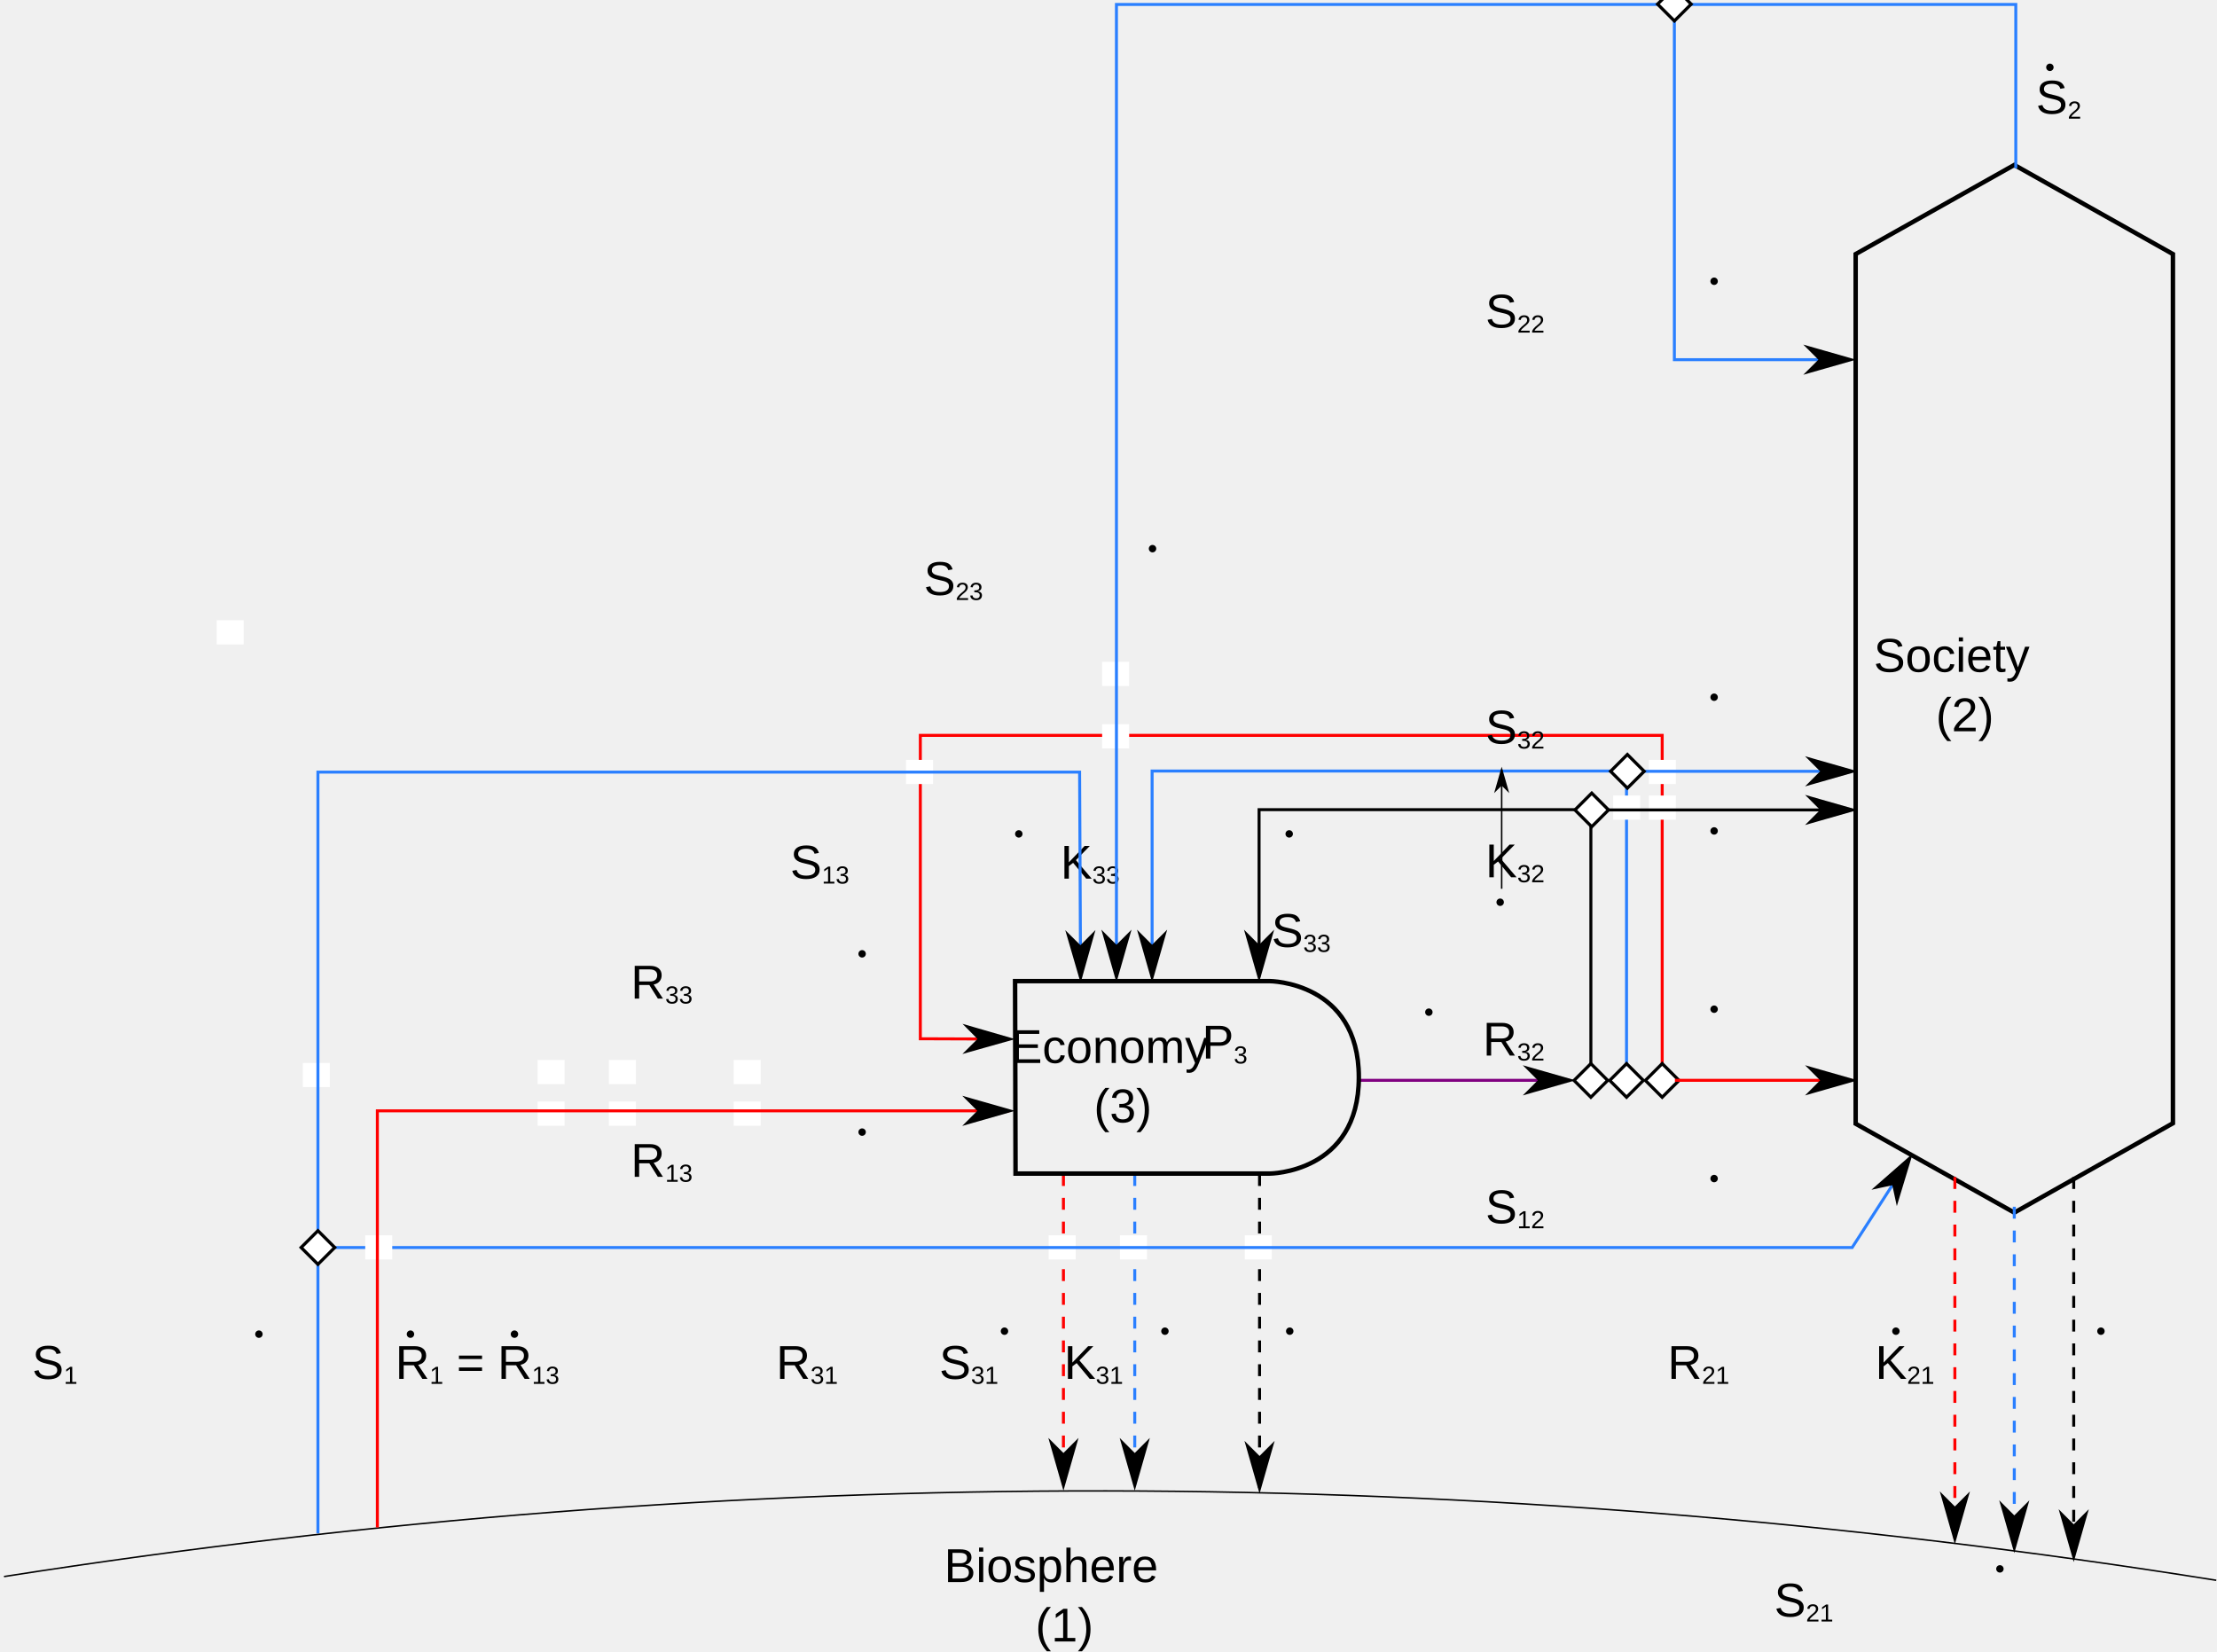
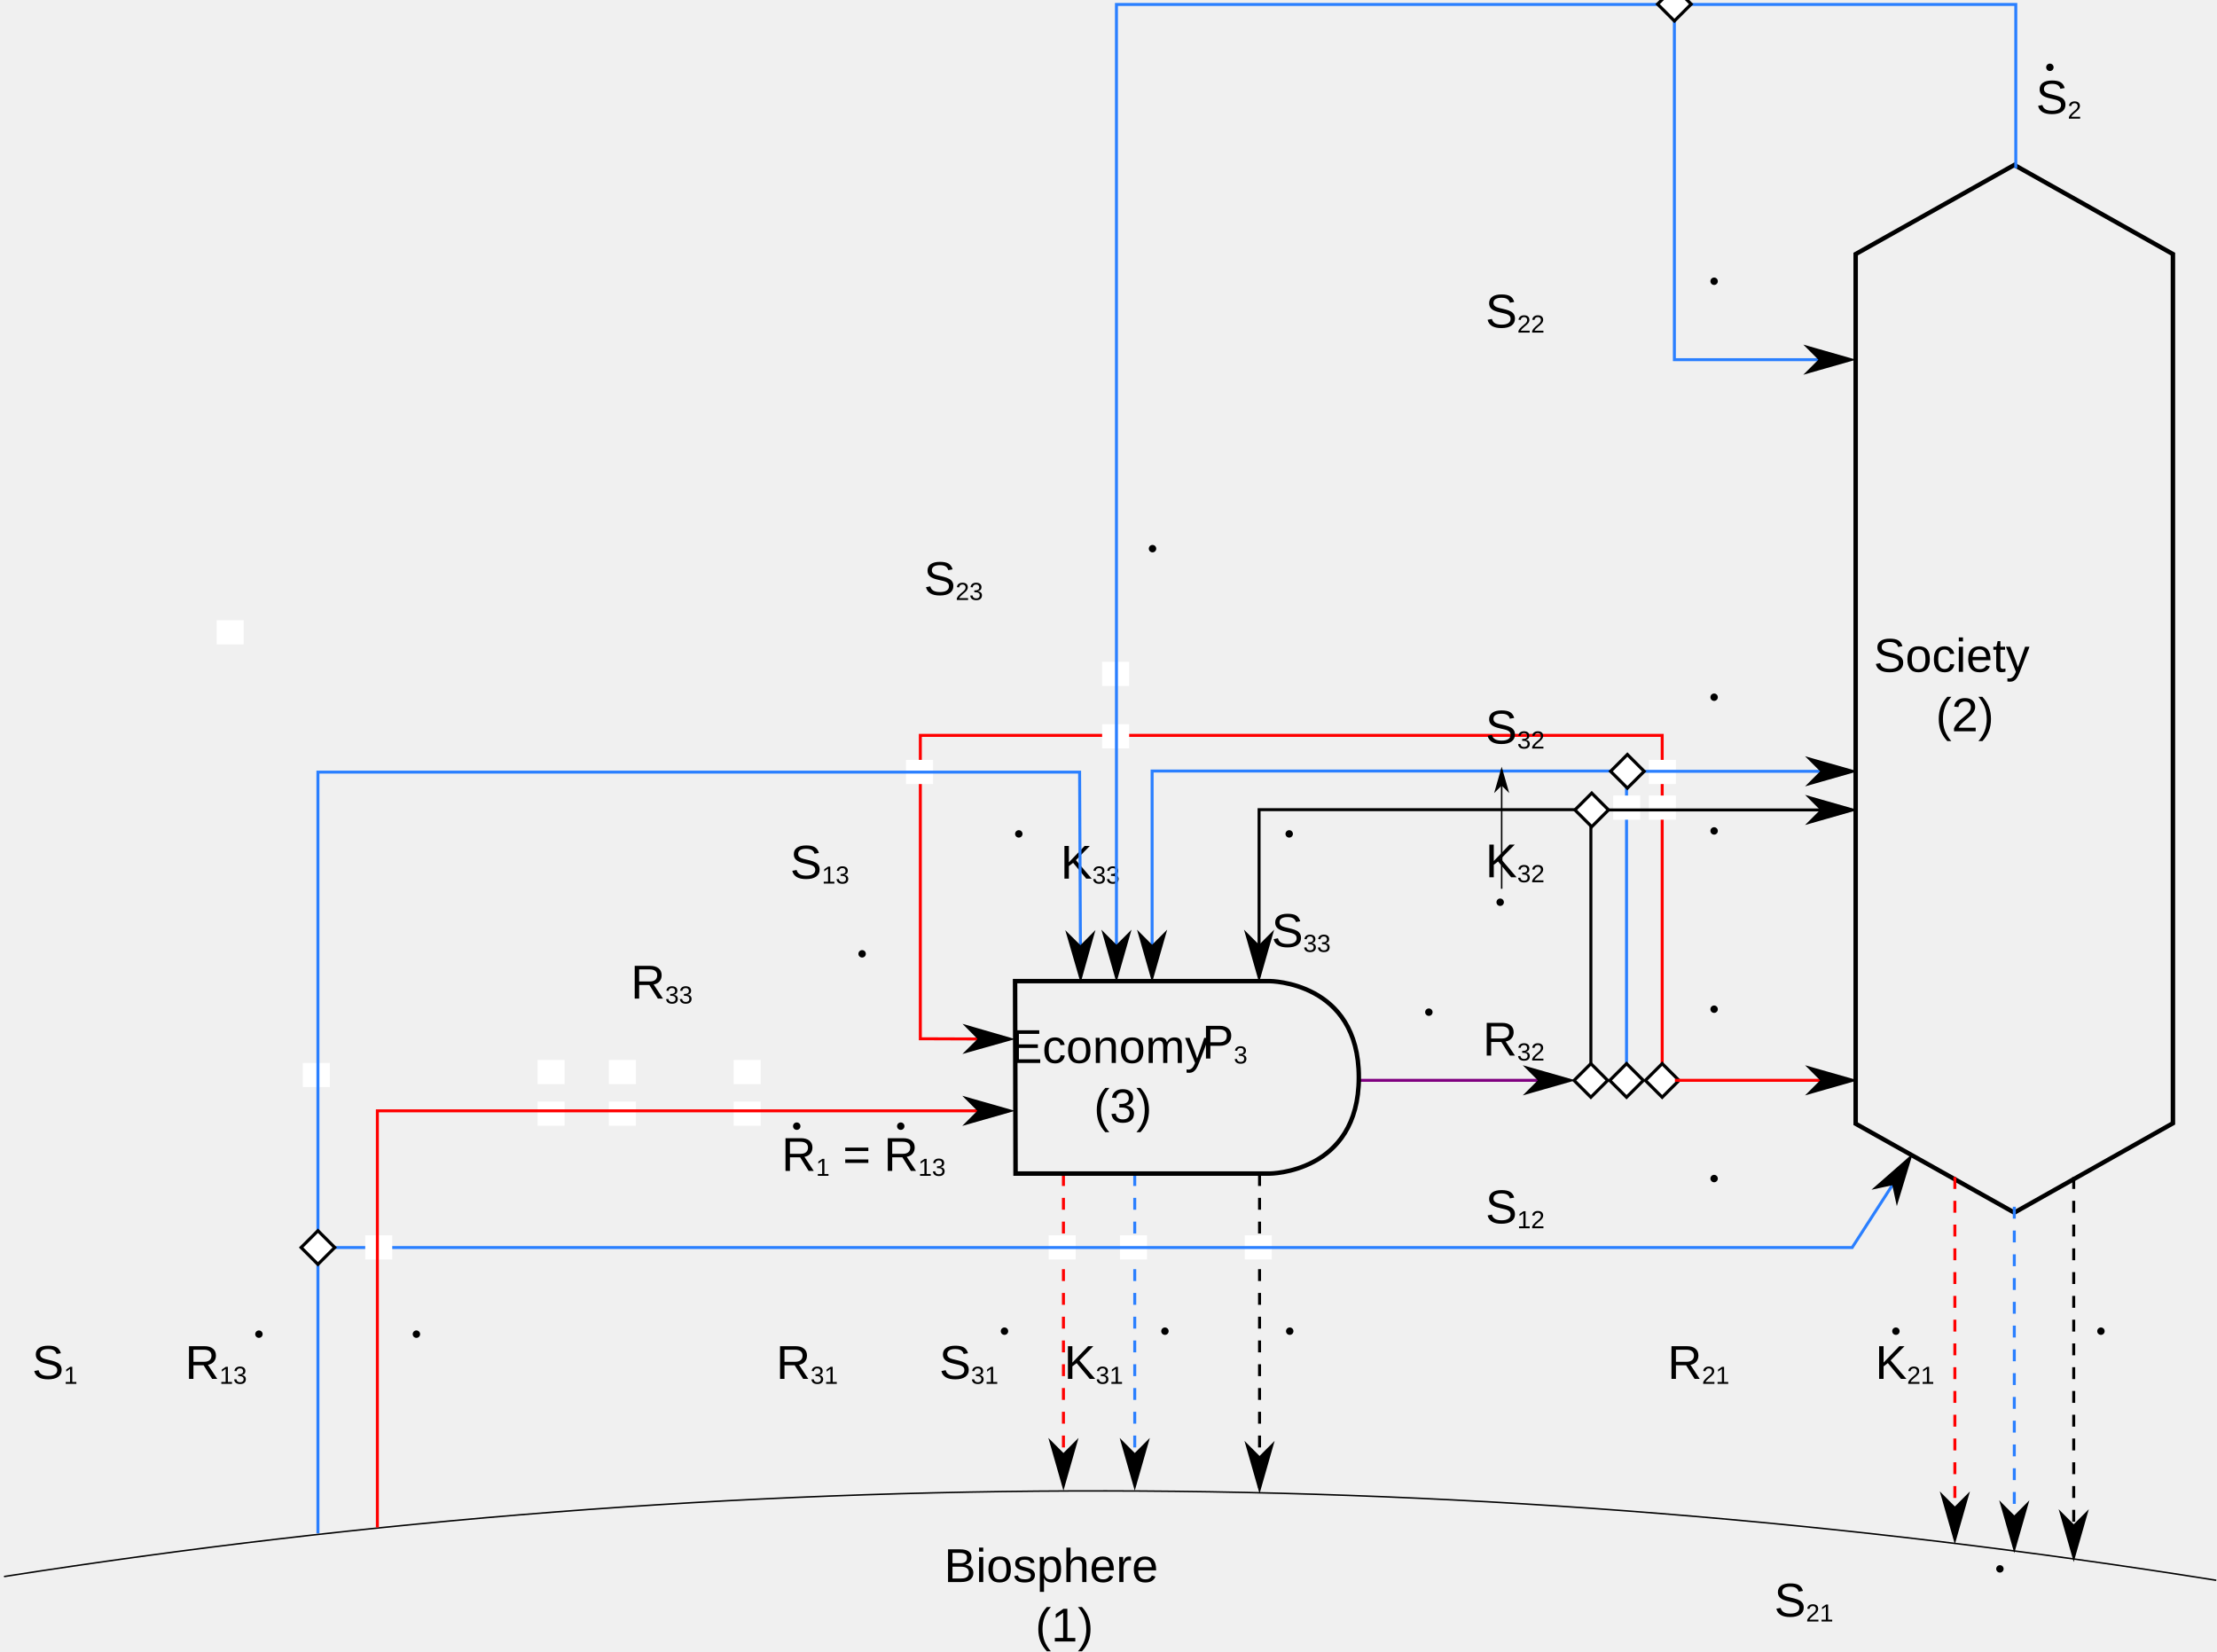
<svg xmlns="http://www.w3.org/2000/svg" version="1.1" width="1492.215" height="1111.64" id="svg2" xml:space="preserve">
  <defs id="defs6">
    <marker orient="auto" refY="0" refX="0" id="Arrow1Lstart" style="overflow:visible">
      <path id="path4143" d="M 0,0 5,-5 -12.5,0 5,5 0,0 z" style="fill-rule:evenodd;stroke:#000000;stroke-width:1pt;marker-start:none" transform="matrix(0.8,0,0,0.8,10,0)" />
    </marker>
    <marker orient="auto" refY="0" refX="0" id="Arrow1Lend" style="overflow:visible">
      <path id="path4132" d="M 0,0 5,-5 -12.5,0 5,5 0,0 z" style="fill-rule:evenodd;stroke:#000000;stroke-width:1pt;marker-start:none" transform="matrix(-0.8,0,0,-0.8,-10,0)" />
    </marker>
    <marker style="overflow:visible" id="InfiniteLineStart" refX="0" refY="0" orient="auto">
      <g id="g4065" transform="translate(-13,0)">
        <circle d="M 3.8,0 C 3.8,0.442 3.442,0.8 3,0.8 2.558,0.8 2.2,0.442 2.2,0 c 0,-0.442 0.358,-0.8 0.8,-0.8 0.442,0 0.8,0.358 0.8,0.8 z" id="circle4067" r="0.8" cy="0" cx="3" />
        <circle d="M 7.3,0 C 7.3,0.442 6.942,0.8 6.5,0.8 6.058,0.8 5.7,0.442 5.7,0 c 0,-0.442 0.358,-0.8 0.8,-0.8 0.442,0 0.8,0.358 0.8,0.8 z" id="circle4069" r="0.8" cy="0" cx="6.5" />
        <circle d="M 10.8,0 C 10.8,0.442 10.442,0.8 10,0.8 9.558,0.8 9.2,0.442 9.2,0 c 0,-0.442 0.358,-0.8 0.8,-0.8 0.442,0 0.8,0.358 0.8,0.8 z" id="circle4071" r="0.8" cy="0" cx="10" />
      </g>
    </marker>
    <marker orient="auto" refY="0" refX="0" id="InfiniteLineStart-3" style="overflow:visible">
      <g transform="translate(-13,0)" id="g4065-9">
        <circle cx="3" cy="0" r="0.8" id="circle4067-9" d="M 3.8,0 C 3.8,0.442 3.442,0.8 3,0.8 2.558,0.8 2.2,0.442 2.2,0 c 0,-0.442 0.358,-0.8 0.8,-0.8 0.442,0 0.8,0.358 0.8,0.8 z" />
        <circle cx="6.5" cy="0" r="0.8" id="circle4069-7" d="M 7.3,0 C 7.3,0.442 6.942,0.8 6.5,0.8 6.058,0.8 5.7,0.442 5.7,0 c 0,-0.442 0.358,-0.8 0.8,-0.8 0.442,0 0.8,0.358 0.8,0.8 z" />
        <circle cx="10" cy="0" r="0.8" id="circle4071-0" d="M 10.8,0 C 10.8,0.442 10.442,0.8 10,0.8 9.558,0.8 9.2,0.442 9.2,0 c 0,-0.442 0.358,-0.8 0.8,-0.8 0.442,0 0.8,0.358 0.8,0.8 z" />
      </g>
    </marker>
    <marker style="overflow:visible" id="Arrow1Lend-0" refX="0" refY="0" orient="auto">
      <path transform="matrix(-0.8,0,0,-0.8,-10,0)" style="fill-rule:evenodd;stroke:#000000;stroke-width:1pt;marker-start:none" d="M 0,0 5,-5 -12.5,0 5,5 0,0 z" id="path4132-2" />
    </marker>
    <marker style="overflow:visible" id="Arrow1Lstart-7" refX="0" refY="0" orient="auto">
      <path transform="matrix(0.8,0,0,0.8,10,0)" style="fill-rule:evenodd;stroke:#000000;stroke-width:1pt;marker-start:none" d="M 0,0 5,-5 -12.5,0 5,5 0,0 z" id="path4143-9" />
    </marker>
    <marker style="overflow:visible" id="EmptyDiamondL" refX="0" refY="0" orient="auto">
      <path transform="scale(0.8,0.8)" style="fill:#ffffff;fill-rule:evenodd;stroke:#000000;stroke-width:1pt;marker-start:none" d="M 0,-7.071 -7.071,0 0,7.071 7.071,0 0,-7.071 z" id="path4169" />
    </marker>
    <marker orient="auto" refY="0" refX="0" id="InfiniteLineStart-0" style="overflow:visible">
      <g transform="translate(-13,0)" id="g4065-5">
        <circle cx="3" cy="0" r="0.8" id="circle4067-6" d="M 3.8,0 C 3.8,0.442 3.442,0.8 3,0.8 2.558,0.8 2.2,0.442 2.2,0 c 0,-0.442 0.358,-0.8 0.8,-0.8 0.442,0 0.8,0.358 0.8,0.8 z" />
        <circle cx="6.5" cy="0" r="0.8" id="circle4069-78" d="M 7.3,0 C 7.3,0.442 6.942,0.8 6.5,0.8 6.058,0.8 5.7,0.442 5.7,0 c 0,-0.442 0.358,-0.8 0.8,-0.8 0.442,0 0.8,0.358 0.8,0.8 z" />
        <circle cx="10" cy="0" r="0.8" id="circle4071-06" d="M 10.8,0 C 10.8,0.442 10.442,0.8 10,0.8 9.558,0.8 9.2,0.442 9.2,0 c 0,-0.442 0.358,-0.8 0.8,-0.8 0.442,0 0.8,0.358 0.8,0.8 z" />
      </g>
    </marker>
    <marker style="overflow:visible" id="Arrow1Lend-7" refX="0" refY="0" orient="auto">
      <path transform="matrix(-0.8,0,0,-0.8,-10,0)" style="fill-rule:evenodd;stroke:#000000;stroke-width:1pt;marker-start:none" d="M 0,0 5,-5 -12.5,0 5,5 0,0 z" id="path4132-0" />
    </marker>
    <marker style="overflow:visible" id="Arrow1Lstart-0" refX="0" refY="0" orient="auto">
      <path transform="matrix(0.8,0,0,0.8,10,0)" style="fill-rule:evenodd;stroke:#000000;stroke-width:1pt;marker-start:none" d="M 0,0 5,-5 -12.5,0 5,5 0,0 z" id="path4143-5" />
    </marker>
  </defs>
  <g transform="matrix(1.25,0,0,-1.25,862.4153,701.1359)" id="g10">
    <g id="g12">
      <path id="path3114" d="m 205.095,-20.901 0,185.81 -399.462,0 0,-163.372 48,-0.172" style="fill:none;stroke:#ff0000;stroke-width:1.6;stroke-linecap:butt;stroke-linejoin:miter;stroke-opacity:1;marker-start:url(#EmptyDiamondL);marker-end:url(#Arrow1Lend)" />
      <path style="fill:none;stroke:#2a7fff;stroke-width:1.6;stroke-linecap:butt;stroke-linejoin:miter;stroke-opacity:1;marker-start:url(#EmptyDiamondL);marker-end:url(#Arrow1Lend)" d="m 185.895,-20.901 0,166.61 -255.462,0 0,-110.744" id="path3112" />
      <rect style="fill:#ffffff;fill-opacity:1;stroke:none" id="rect5371" width="14.543" height="13.012" x="-400.47" y="9.886" transform="scale(1,-1)" />
      <rect transform="scale(1,-1)" y="9.886" x="-362.07" height="13.012" width="14.543" id="rect5373" style="fill:#ffffff;fill-opacity:1;stroke:none" />
      <rect style="fill:#ffffff;fill-opacity:1;stroke:none" id="rect5375" width="14.543" height="13.012" x="-294.87" y="9.886" transform="scale(1,-1)" />
      <rect transform="scale(1,-1)" y="32.286" x="-400.47" height="13.012" width="14.543" id="rect5377" style="fill:#ffffff;fill-opacity:1;stroke:none" />
      <rect style="fill:#ffffff;fill-opacity:1;stroke:none" id="rect5379" width="14.543" height="13.012" x="-362.07" y="32.286" transform="scale(1,-1)" />
      <rect transform="scale(1,-1)" y="32.286" x="-294.87" height="13.012" width="14.543" id="rect5381" style="fill:#ffffff;fill-opacity:1;stroke:none" />
      <rect transform="scale(1,-1)" y="11.486" x="-526.87" height="13.012" width="14.543" id="rect5369" style="fill:#ffffff;fill-opacity:1;stroke:none" />
      <rect style="fill:#ffffff;fill-opacity:1;stroke:none" id="rect5367" width="14.543" height="13.012" x="-573.27" y="-226.914" transform="scale(1,-1)" />
      <path d="m 211.957,-20.841 95.394,0" id="path6395" style="fill:none;stroke:#ff0000;stroke-width:1.6;stroke-linecap:butt;stroke-linejoin:miter;stroke-miterlimit:4;stroke-opacity:1;stroke-dasharray:none;marker-end:url(#Arrow1Lend-7)" />
      <rect transform="scale(1,-1)" y="-132.514" x="178.73" height="13.012" width="14.543" id="rect4281" style="fill:#ffffff;fill-opacity:1;stroke:none" />
      <rect style="fill:#ffffff;fill-opacity:1;stroke:none" id="rect4279" width="14.543" height="13.012" x="197.93" y="-132.514" transform="scale(1,-1)" />
      <rect transform="scale(1,-1)" y="-151.714" x="197.93" height="13.012" width="14.543" id="rect4277" style="fill:#ffffff;fill-opacity:1;stroke:none" />
      <rect style="fill:#ffffff;fill-opacity:1;stroke:none" id="rect4275" width="18.179" height="16.265" x="544.414" y="226.759" transform="matrix(0.8,0,0,-0.8,-637.6017,333.1218)" />
      <text transform="scale(1,-1)" id="text4115" y="291.016" x="-91.893" style="font-size:25.6px;font-style:normal;font-variant:normal;font-weight:normal;font-stretch:normal;text-align:center;line-height:125%;letter-spacing:0px;word-spacing:0px;text-anchor:middle;fill:#000000;fill-opacity:1;stroke:none;font-family:Arial;-inkscape-font-specification:Arial" xml:space="preserve">
        <tspan y="291.016" x="-91.893" id="tspan4117">Biosphere</tspan>
        <tspan y="323.016" x="-91.893" id="tspan4119">(1)</tspan>
      </text>
-       <text transform="scale(1,-1)" id="text4782" y="181.615" x="-477.059" style="font-size:25.6px;font-style:normal;font-variant:normal;font-weight:normal;font-stretch:normal;text-align:start;line-height:125%;letter-spacing:0px;word-spacing:0px;text-anchor:start;fill:#000000;fill-opacity:1;stroke:none;font-family:Arial;-inkscape-font-specification:Arial" xml:space="preserve">
-         <tspan id="tspan3042" x="-477.059" y="181.615">R<tspan style="font-size:52%;baseline-shift:sub" id="tspan4207">1</tspan> = R<tspan style="font-size:52%;text-align:start;text-anchor:start;baseline-shift:sub" id="tspan3044">13</tspan>
-         </tspan>
-       </text>
-       <path transform="matrix(0.07404241,0,0,-0.1031305,-455.4258,-131.7017)" d="m -155.143,250.419 c 0,10.71 -12.093,19.393 -27.012,19.393 -14.918,0 -27.012,-8.682 -27.012,-19.393 0,-10.71 12.093,-19.393 27.012,-19.393 14.918,0 27.012,8.682 27.012,19.393 z" id="path4796" style="fill:#000000;fill-opacity:1;stroke:none" />
-       <text xml:space="preserve" style="font-size:25.6px;font-style:normal;font-variant:normal;font-weight:normal;font-stretch:normal;text-align:end;line-height:125%;letter-spacing:0px;word-spacing:0px;text-anchor:end;fill:#000000;fill-opacity:1;stroke:none;font-family:Arial;-inkscape-font-specification:Arial" x="-203.162" y="72.815" id="text4806" transform="scale(1,-1)">
-         <tspan id="tspan4808" x="-203.162" y="72.815">R<tspan style="font-size:52%;baseline-shift:sub" id="tspan4810">13</tspan>
-         </tspan>
-       </text>
-       <path style="fill:#000000;fill-opacity:1;stroke:none" id="path4812" d="m -155.143,250.419 c 0,10.71 -12.093,19.393 -27.012,19.393 -14.918,0 -27.012,-8.682 -27.012,-19.393 0,-10.71 12.093,-19.393 27.012,-19.393 14.918,0 27.012,8.682 27.012,19.393 z" transform="matrix(0.07404241,0,0,-0.1031305,-212.2258,-22.90169)" />
+       <text transform="scale(1,-1)" id="text4782" y="69.615" x="-269.059" style="font-size:25.6px;font-style:normal;font-variant:normal;font-weight:normal;font-stretch:normal;text-align:start;line-height:125%;letter-spacing:0px;word-spacing:0px;text-anchor:start;fill:#000000;fill-opacity:1;stroke:none;font-family:Arial;-inkscape-font-specification:Arial" xml:space="preserve">
+         <tspan id="tspan3042" x="-269.059" y="69.615">R<tspan style="font-size:52%;baseline-shift:sub" id="tspan4207">1</tspan> = R<tspan style="font-size:52%;text-align:start;text-anchor:start;baseline-shift:sub" id="tspan3044">13</tspan>
+         </tspan>
+       </text>
+       <path transform="matrix(0.07404241,0,0,-0.1031305,-247.4258,-19.70169)" d="m -155.143,250.419 a 27.012,19.393 0 1 1 -54.023,0 27.012,19.393 0 1 1 54.023,0 z" id="path4796" style="fill:#000000;fill-opacity:1;stroke:none" />
+       <text xml:space="preserve" style="font-size:25.6px;font-style:normal;font-variant:normal;font-weight:normal;font-stretch:normal;text-align:end;line-height:125%;letter-spacing:0px;word-spacing:0px;text-anchor:end;fill:#000000;fill-opacity:1;stroke:none;font-family:Arial;-inkscape-font-specification:Arial" x="-443.162" y="181.615" id="text4806" transform="scale(1,-1)">
+         <tspan id="tspan4808" x="-443.162" y="181.615">R<tspan style="font-size:52%;baseline-shift:sub" id="tspan4810">13</tspan>
+         </tspan>
+       </text>
+       <path style="fill:#000000;fill-opacity:1;stroke:none" id="path4812" d="m -155.143,250.419 a 27.012,19.393 0 1 1 -54.023,0 27.012,19.393 0 1 1 54.023,0 z" transform="matrix(0.07404241,0,0,-0.1031305,-452.2258,-131.7017)" />
      <text xml:space="preserve" style="font-size:25.6px;font-style:normal;font-variant:normal;font-weight:normal;font-stretch:normal;text-align:center;line-height:125%;letter-spacing:0px;word-spacing:0px;text-anchor:middle;fill:#000000;fill-opacity:1;stroke:none;font-family:Arial;-inkscape-font-specification:Arial" x="392.962" y="-199.124" id="text3119" transform="scale(1,-1)">
        <tspan id="tspan3123" x="392.962" y="-199.124">Society</tspan>
        <tspan id="tspan3125" x="392.962" y="-167.124">(2)</tspan>
      </text>
      <path d="m 309.271,-44.212 0,468.3 85.42,48 85.417,-48 0,-468.047 -85.417,-48.125 z" id="path4124" style="fill:none;stroke:#000000;stroke-width:2.4;stroke-linecap:butt;stroke-linejoin:miter;stroke-miterlimit:4;stroke-opacity:1;stroke-dasharray:none" />
      <path d="m 394.689,-88.931 0,-183.394" id="path4841" style="fill:none;stroke:#2a7fff;stroke-width:1.6;stroke-linecap:butt;stroke-linejoin:miter;stroke-miterlimit:4;stroke-opacity:1;stroke-dasharray:6.4, 6.4;stroke-dashoffset:0;marker-end:url(#Arrow1Lend)" />
      <text transform="scale(1,-1)" id="text4843" y="309.615" x="411.094" style="font-size:25.6px;font-style:normal;font-variant:normal;font-weight:normal;font-stretch:normal;text-align:end;line-height:125%;letter-spacing:0px;word-spacing:0px;text-anchor:end;fill:#000000;fill-opacity:1;stroke:none;font-family:Arial;-inkscape-font-specification:Arial" xml:space="preserve">
        <tspan y="309.615" x="411.094" id="tspan4845">S<tspan id="tspan4847" style="font-size:52%;baseline-shift:sub">21</tspan>
        </tspan>
      </text>
      <path transform="matrix(0.07404241,0,0,-0.1031305,400.4304,-258.1017)" d="m -155.143,250.419 c 0,10.71 -12.093,19.393 -27.012,19.393 -14.918,0 -27.012,-8.682 -27.012,-19.393 0,-10.71 12.093,-19.393 27.012,-19.393 14.918,0 27.012,8.682 27.012,19.393 z" id="path4849" style="fill:#000000;fill-opacity:1;stroke:none" />
      <path style="fill:none;stroke:#2a7fff;stroke-width:1.6;stroke-linecap:butt;stroke-linejoin:miter;stroke-miterlimit:4;stroke-opacity:1;stroke-dasharray:6.4, 6.4;stroke-dashoffset:0;marker-end:url(#Arrow1Lend)" id="path3164" d="m -78.911,-71.331 0,-167.394" />
      <text xml:space="preserve" style="font-size:25.6px;font-style:normal;font-variant:normal;font-weight:normal;font-stretch:normal;text-align:end;line-height:125%;letter-spacing:0px;word-spacing:0px;text-anchor:end;fill:#000000;fill-opacity:1;stroke:none;font-family:Arial;-inkscape-font-specification:Arial" x="-38.506" y="181.615" id="text3166" transform="scale(1,-1)">
        <tspan id="tspan3168" x="-38.506" y="181.615">S<tspan style="font-size:52%;baseline-shift:sub" id="tspan3170">31</tspan>
        </tspan>
      </text>
      <path style="fill:#000000;fill-opacity:1;stroke:none" id="path3172" d="m -155.143,250.419 c 0,10.71 -12.093,19.393 -27.012,19.393 -14.918,0 -27.012,-8.682 -27.012,-19.393 0,-10.71 12.093,-19.393 27.012,-19.393 14.918,0 27.012,8.682 27.012,19.393 z" transform="matrix(0.07404241,0,0,-0.1031305,-49.16961,-130.1017)" />
      <path d="m -117.311,-71.331 0,-167.394" id="path3124" style="fill:none;stroke:#ff0000;stroke-width:1.6;stroke-linecap:butt;stroke-linejoin:miter;stroke-miterlimit:4;stroke-opacity:1;stroke-dasharray:6.4, 6.4;stroke-dashoffset:0;marker-end:url(#Arrow1Lend)" />
      <text transform="scale(1,-1)" id="text3126" y="181.615" x="-124.906" style="font-size:25.6px;font-style:normal;font-variant:normal;font-weight:normal;font-stretch:normal;text-align:end;line-height:125%;letter-spacing:0px;word-spacing:0px;text-anchor:end;fill:#000000;fill-opacity:1;stroke:none;font-family:Arial;-inkscape-font-specification:Arial" xml:space="preserve">
        <tspan y="181.615" x="-124.906" id="tspan3128">R<tspan id="tspan3130" style="font-size:52%;baseline-shift:sub">31</tspan>
        </tspan>
      </text>
      <path transform="matrix(0.07404241,0,0,-0.1031305,-135.5696,-130.1017)" d="m -155.143,250.419 c 0,10.71 -12.093,19.393 -27.012,19.393 -14.918,0 -27.012,-8.682 -27.012,-19.393 0,-10.71 12.093,-19.393 27.012,-19.393 14.918,0 27.012,8.682 27.012,19.393 z" id="path3133" style="fill:#000000;fill-opacity:1;stroke:none" />
      <path d="m -11.711,-71.331 0,-168.994" id="path3135" style="fill:none;stroke:#000000;stroke-width:1.6;stroke-linecap:butt;stroke-linejoin:miter;stroke-miterlimit:4;stroke-opacity:1;stroke-dasharray:6.4, 6.4;stroke-dashoffset:0;marker-end:url(#Arrow1Lend)" />
      <text transform="scale(1,-1)" id="text3137" y="181.615" x="28.694" style="font-size:25.6px;font-style:normal;font-variant:normal;font-weight:normal;font-stretch:normal;text-align:end;line-height:125%;letter-spacing:0px;word-spacing:0px;text-anchor:end;fill:#000000;fill-opacity:1;stroke:none;font-family:Arial;-inkscape-font-specification:Arial" xml:space="preserve">
        <tspan y="181.615" x="28.694" id="tspan3139">K<tspan id="tspan3141" style="font-size:52%;baseline-shift:sub">31</tspan>
        </tspan>
      </text>
      <path transform="matrix(0.07404241,0,0,-0.1031305,18.03039,-130.1017)" d="m -155.143,250.419 c 0,10.71 -12.093,19.393 -27.012,19.393 -14.918,0 -27.012,-8.682 -27.012,-19.393 0,-10.71 12.093,-19.393 27.012,-19.393 14.918,0 27.012,8.682 27.012,19.393 z" id="path3143" style="fill:#000000;fill-opacity:1;stroke:none" />
      <path style="fill:none;stroke:#ff0000;stroke-width:1.6;stroke-linecap:butt;stroke-linejoin:miter;stroke-miterlimit:4;stroke-opacity:1;stroke-dasharray:6.4, 6.4;stroke-dashoffset:0;marker-end:url(#Arrow1Lend)" id="path4255" d="m 362.689,-72.931 0,-194.594" />
      <text xml:space="preserve" style="font-size:25.6px;font-style:normal;font-variant:normal;font-weight:normal;font-stretch:normal;text-align:end;line-height:125%;letter-spacing:0px;word-spacing:0px;text-anchor:end;fill:#000000;fill-opacity:1;stroke:none;font-family:Arial;-inkscape-font-specification:Arial" x="355.094" y="181.615" id="text4257" transform="scale(1,-1)">
        <tspan id="tspan4259" x="355.094" y="181.615">R<tspan style="font-size:52%;baseline-shift:sub" id="tspan4261">21</tspan>
        </tspan>
      </text>
      <path style="fill:#000000;fill-opacity:1;stroke:none" id="path4263" d="m -155.143,250.419 c 0,10.71 -12.093,19.393 -27.012,19.393 -14.918,0 -27.012,-8.682 -27.012,-19.393 0,-10.71 12.093,-19.393 27.012,-19.393 14.918,0 27.012,8.682 27.012,19.393 z" transform="matrix(0.07404241,0,0,-0.1031305,344.4304,-130.1017)" />
      <path d="m 426.689,-72.931 0,-204.194" id="path4265" style="fill:none;stroke:#000000;stroke-width:1.6;stroke-linecap:butt;stroke-linejoin:miter;stroke-miterlimit:4;stroke-opacity:1;stroke-dasharray:6.4, 6.4;stroke-dashoffset:0;marker-end:url(#Arrow1Lend)" />
      <text transform="scale(1,-1)" id="text4267" y="181.615" x="465.494" style="font-size:25.6px;font-style:normal;font-variant:normal;font-weight:normal;font-stretch:normal;text-align:end;line-height:125%;letter-spacing:0px;word-spacing:0px;text-anchor:end;fill:#000000;fill-opacity:1;stroke:none;font-family:Arial;-inkscape-font-specification:Arial" xml:space="preserve">
        <tspan y="181.615" x="465.494" id="tspan4269">K<tspan id="tspan4271" style="font-size:52%;baseline-shift:sub">21</tspan>
        </tspan>
      </text>
      <path transform="matrix(0.07404241,0,0,-0.1031305,454.8304,-130.1017)" d="m -155.143,250.419 c 0,10.71 -12.093,19.393 -27.012,19.393 -14.918,0 -27.012,-8.682 -27.012,-19.393 0,-10.71 12.093,-19.393 27.012,-19.393 14.918,0 27.012,8.682 27.012,19.393 z" id="path4273" style="fill:#000000;fill-opacity:1;stroke:none" />
      <text xml:space="preserve" style="font-size:40px;font-style:normal;font-weight:normal;line-height:125%;letter-spacing:0px;word-spacing:0px;fill:#000000;fill-opacity:1;stroke:none;font-family:Sans" x="1491.808" y="664.912" id="text3105" transform="matrix(0.8,0,0,-0.8,-637.6017,333.1218)">
        <tspan id="tspan3107" x="1491.808" y="664.912" />
      </text>
      <g id="g10-3" transform="translate(1225.022,-64.78471)">
        <g id="g12-9">
          <text transform="matrix(0.8,0,0,-0.8,-637.6017,333.1218)" id="text3105-3" y="664.912" x="1491.808" style="font-size:40px;font-style:normal;font-weight:normal;line-height:125%;letter-spacing:0px;word-spacing:0px;fill:#000000;fill-opacity:1;stroke:none;font-family:Sans" xml:space="preserve">
            <tspan y="664.912" x="1491.808" id="tspan3107-8" />
          </text>
        </g>
      </g>
      <path style="fill:none;stroke:#800080;stroke-width:1.6;stroke-linecap:butt;stroke-linejoin:miter;stroke-miterlimit:4;stroke-opacity:1;stroke-dasharray:none;marker-end:url(#Arrow1Lend-7)" id="path24" d="m 40.757,-20.841 114.594,0" />
      <g id="g5963" transform="translate(-21.79792,11.2)">
        <path d="m -121.554,21.379 137.1,0 c 0,0 48,-0.209 48,-51.82 -2.6e-4,-51.611 -48,-51.817 -48,-51.817 l -136.847,0 z" id="path14" style="fill:none;stroke:#000000;stroke-width:2.4;stroke-linecap:butt;stroke-linejoin:miter;stroke-miterlimit:4;stroke-opacity:1;stroke-dasharray:none" />
        <text xml:space="preserve" style="font-size:25.6px;font-style:normal;font-variant:normal;font-weight:normal;font-stretch:normal;text-align:center;line-height:125%;letter-spacing:0px;word-spacing:0px;text-anchor:middle;fill:#000000;fill-opacity:1;stroke:none;font-family:Arial;-inkscape-font-specification:Arial" x="-31.504" y="22.689" id="text3085" transform="scale(1,-1)">
          <tspan id="tspan3089" x="-31.504" y="22.689">Economy</tspan>
          <tspan x="-31.504" y="54.689" id="tspan3115">(3)</tspan>
        </text>
      </g>
      <path id="path4774" d="m 166.695,-20.901 0,145.81 -178.662,0 0,-89.944" style="fill:none;stroke:#000000;stroke-width:1.6;stroke-linecap:butt;stroke-linejoin:miter;stroke-opacity:1;marker-start:url(#EmptyDiamondL);marker-end:url(#Arrow1Lend)" />
      <text transform="scale(1,-1)" id="text4981" y="9.113" x="95.607" style="font-size:25.6px;font-style:normal;font-variant:normal;font-weight:normal;font-stretch:normal;text-align:end;line-height:125%;letter-spacing:0px;word-spacing:0px;text-anchor:end;fill:#000000;fill-opacity:1;stroke:none;font-family:Arial;-inkscape-font-specification:Arial" xml:space="preserve">
        <tspan y="9.113" x="95.607" id="tspan4983">P<tspan id="tspan4985" style="font-size:52%;baseline-shift:sub">3</tspan>
        </tspan>
      </text>
      <text transform="scale(1,-1)" id="text5029" y="-50.972" x="140.407" style="font-size:25.6px;font-style:normal;font-variant:normal;font-weight:normal;font-stretch:normal;text-align:end;line-height:125%;letter-spacing:0px;word-spacing:0px;text-anchor:end;fill:#000000;fill-opacity:1;stroke:none;font-family:Arial;-inkscape-font-specification:Arial" xml:space="preserve">
        <tspan y="-50.972" x="140.407" id="tspan5031">S<tspan id="tspan5033" style="font-size:52%;baseline-shift:sub">33</tspan>
        </tspan>
      </text>
      <path transform="matrix(0.07404241,0,0,-0.1031305,131.3436,100.8853)" d="m -155.143,250.419 c 0,10.71 -12.093,19.393 -27.012,19.393 -14.918,0 -27.012,-8.682 -27.012,-19.393 0,-10.71 12.093,-19.393 27.012,-19.393 14.918,0 27.012,8.682 27.012,19.393 z" id="path3105" style="fill:#000000;fill-opacity:1;stroke:none" />
      <path transform="matrix(0.07404241,0,0,-0.1031305,92.9436,41.6853)" d="m -155.143,250.419 c 0,10.71 -12.093,19.393 -27.012,19.393 -14.918,0 -27.012,-8.682 -27.012,-19.393 0,-10.71 12.093,-19.393 27.012,-19.393 14.918,0 27.012,8.682 27.012,19.393 z" id="path3125" style="fill:#000000;fill-opacity:1;stroke:none" />
      <text xml:space="preserve" style="font-size:25.6px;font-style:normal;font-variant:normal;font-weight:normal;font-stretch:normal;text-align:end;line-height:125%;letter-spacing:0px;word-spacing:0px;text-anchor:end;fill:#000000;fill-opacity:1;stroke:none;font-family:Arial;-inkscape-font-specification:Arial" x="255.607" y="-160.487" id="text6397" transform="scale(1,-1)">
        <tspan id="tspan6399" x="255.607" y="-160.487">S<tspan style="font-size:52%;baseline-shift:sub" id="tspan6401">32</tspan>
        </tspan>
      </text>
      <path style="fill:#000000;fill-opacity:1;stroke:none" id="path6403" d="m -155.143,250.419 c 0,10.71 -12.093,19.393 -27.012,19.393 -14.918,0 -27.012,-8.682 -27.012,-19.393 0,-10.71 12.093,-19.393 27.012,-19.393 14.918,0 27.012,8.682 27.012,19.393 z" transform="matrix(0.07404241,0,0,-0.1031305,246.5436,211.2853)" />
      <text xml:space="preserve" style="font-size:25.6px;font-style:normal;font-variant:normal;font-weight:normal;font-stretch:normal;text-align:end;line-height:125%;letter-spacing:0px;word-spacing:0px;text-anchor:end;fill:#000000;fill-opacity:1;stroke:none;font-family:Arial;-inkscape-font-specification:Arial" x="26.807" y="-87.772" id="text3116" transform="scale(1,-1)">
        <tspan id="tspan3118" x="26.807" y="-87.772">K<tspan style="font-size:52%;baseline-shift:sub" id="tspan3120">33</tspan>
        </tspan>
      </text>
      <path style="fill:#000000;fill-opacity:1;stroke:none" id="path3122" d="m -155.143,250.419 c 0,10.71 -12.093,19.393 -27.012,19.393 -14.918,0 -27.012,-8.682 -27.012,-19.393 0,-10.71 12.093,-19.393 27.012,-19.393 14.918,0 27.012,8.682 27.012,19.393 z" transform="matrix(0.07404241,0,0,-0.1031305,17.74359,137.6853)" />
      <path style="fill:none;stroke:#000000;stroke-width:1.6;stroke-linecap:butt;stroke-linejoin:miter;stroke-miterlimit:4;stroke-opacity:1;stroke-dasharray:none;marker-start:url(#EmptyDiamondL);marker-end:url(#Arrow1Lend-7)" id="path3145" d="m 167.157,124.759 140.194,0" />
      <path d="m 186.357,145.559 120.994,0" id="path4211" style="fill:none;stroke:#2a7fff;stroke-width:1.6;stroke-linecap:butt;stroke-linejoin:miter;stroke-miterlimit:4;stroke-opacity:1;stroke-dasharray:none;marker-start:url(#EmptyDiamondL);marker-end:url(#Arrow1Lend-7)" />
      <path style="fill:none;stroke:#2a7fff;stroke-width:1.6;stroke-linecap:butt;stroke-linejoin:miter;stroke-opacity:1;marker-start:url(#Arrow1Lstart);marker-end:none" d="m -108.075,34.722 -0.531,110.4 -410.131,0 0,-409.944" id="path4213" />
      <text transform="scale(1,-1)" id="text4215" y="-88.487" x="255.607" style="font-size:25.6px;font-style:normal;font-variant:normal;font-weight:normal;font-stretch:normal;text-align:end;line-height:125%;letter-spacing:0px;word-spacing:0px;text-anchor:end;fill:#000000;fill-opacity:1;stroke:none;font-family:Arial;-inkscape-font-specification:Arial" xml:space="preserve">
        <tspan y="-88.487" x="255.607" id="tspan4217">K<tspan id="tspan4219" style="font-size:52%;baseline-shift:sub">32</tspan>
        </tspan>
      </text>
      <path transform="matrix(0.07404241,0,0,-0.1031305,246.5436,139.2853)" d="m -155.143,250.419 c 0,10.71 -12.093,19.393 -27.012,19.393 -14.918,0 -27.012,-8.682 -27.012,-19.393 0,-10.71 12.093,-19.393 27.012,-19.393 14.918,0 27.012,8.682 27.012,19.393 z" id="path4221" style="fill:#000000;fill-opacity:1;stroke:none" />
      <text xml:space="preserve" style="font-size:25.6px;font-style:normal;font-variant:normal;font-weight:normal;font-stretch:normal;text-align:end;line-height:125%;letter-spacing:0px;word-spacing:0px;text-anchor:end;fill:#000000;fill-opacity:1;stroke:none;font-family:Arial;-inkscape-font-specification:Arial" x="255.607" y="7.513" id="text4223" transform="scale(1,-1)">
        <tspan id="tspan4225" x="255.607" y="7.513">R<tspan style="font-size:52%;baseline-shift:sub" id="tspan4227">32</tspan>
        </tspan>
      </text>
      <path style="fill:#000000;fill-opacity:1;stroke:none" id="path4229" d="m -155.143,250.419 c 0,10.71 -12.093,19.393 -27.012,19.393 -14.918,0 -27.012,-8.682 -27.012,-19.393 0,-10.71 12.093,-19.393 27.012,-19.393 14.918,0 27.012,8.682 27.012,19.393 z" transform="matrix(0.07404241,0,0,-0.1031305,246.5436,43.2853)" />
      <text xml:space="preserve" style="font-size:25.6px;font-style:normal;font-variant:normal;font-weight:normal;font-stretch:normal;text-align:end;line-height:125%;letter-spacing:0px;word-spacing:0px;text-anchor:end;fill:#000000;fill-opacity:1;stroke:none;font-family:Arial;-inkscape-font-specification:Arial" x="-118.793" y="-87.772" id="text4231" transform="scale(1,-1)">
        <tspan id="tspan4233" x="-118.793" y="-87.772">S<tspan style="font-size:52%;baseline-shift:sub" id="tspan4235">13</tspan>
        </tspan>
      </text>
      <path style="fill:#000000;fill-opacity:1;stroke:none" id="path4237" d="m -155.143,250.419 c 0,10.71 -12.093,19.393 -27.012,19.393 -14.918,0 -27.012,-8.682 -27.012,-19.393 0,-10.71 12.093,-19.393 27.012,-19.393 14.918,0 27.012,8.682 27.012,19.393 z" transform="matrix(0.07404241,0,0,-0.1031305,-127.8564,137.6853)" />
      <text transform="scale(1,-1)" id="text4239" y="-23.185" x="-203.162" style="font-size:25.6px;font-style:normal;font-variant:normal;font-weight:normal;font-stretch:normal;text-align:end;line-height:125%;letter-spacing:0px;word-spacing:0px;text-anchor:end;fill:#000000;fill-opacity:1;stroke:none;font-family:Arial;-inkscape-font-specification:Arial" xml:space="preserve">
        <tspan y="-23.185" x="-203.162" id="tspan4241">R<tspan id="tspan4243" style="font-size:52%;baseline-shift:sub">33</tspan>
        </tspan>
      </text>
      <path transform="matrix(0.07404241,0,0,-0.1031305,-212.2258,73.09831)" d="m -155.143,250.419 c 0,10.71 -12.093,19.393 -27.012,19.393 -14.918,0 -27.012,-8.682 -27.012,-19.393 0,-10.71 12.093,-19.393 27.012,-19.393 14.918,0 27.012,8.682 27.012,19.393 z" id="path4245" style="fill:#000000;fill-opacity:1;stroke:none" />
      <text xml:space="preserve" style="font-size:25.6px;font-style:normal;font-variant:normal;font-weight:normal;font-stretch:normal;text-align:end;line-height:125%;letter-spacing:0px;word-spacing:0px;text-anchor:end;fill:#000000;fill-opacity:1;stroke:none;font-family:Arial;-inkscape-font-specification:Arial" x="-534.362" y="181.615" id="text4247" transform="scale(1,-1)">
        <tspan y="181.615" x="-534.362" id="tspan4249">S<tspan style="font-size:52%;baseline-shift:sub" id="tspan4228">1</tspan>
        </tspan>
      </text>
      <path style="fill:#000000;fill-opacity:1;stroke:none" id="path4253" d="m -155.143,250.419 c 0,10.71 -12.093,19.393 -27.012,19.393 -14.918,0 -27.012,-8.682 -27.012,-19.393 0,-10.71 12.093,-19.393 27.012,-19.393 14.918,0 27.012,8.682 27.012,19.393 z" transform="matrix(0.07404241,0,0,-0.1031305,-537.0258,-131.7017)" />
      <rect transform="scale(1,-1)" y="-170.914" x="-96.47" height="13.012" width="14.543" id="rect5399" style="fill:#ffffff;fill-opacity:1;stroke:none" />
      <rect transform="scale(1,-1)" y="-204.514" x="-96.47" height="13.012" width="14.543" id="rect5411" style="fill:#ffffff;fill-opacity:1;stroke:none" />
      <path id="path6114" d="m 118.664,82.307 0,64.174" style="fill:none;stroke:#000000;stroke-width:0.8px;stroke-linecap:butt;stroke-linejoin:miter;stroke-opacity:1;marker-end:url(#Arrow1Lend-7)" />
      <path style="fill:none;stroke:#000000;stroke-width:0.8px;stroke-linecap:butt;stroke-linejoin:miter;stroke-opacity:1" d="m -687.781,-288.069 c 394.415,61.799 791.458,61.868 1191.221,-2.005" id="path3256" />
      <path id="path3131" d="m 395.495,470.299 0,88.21 -484.262,0 0,-523.544" style="fill:none;stroke:#2a7fff;stroke-width:1.6;stroke-linecap:butt;stroke-linejoin:miter;stroke-opacity:1;marker-start:none;marker-end:url(#Arrow1Lend)" />
      <path id="path4197" d="m 211.658,558.684 0,-191.462 94.744,0" style="fill:none;stroke:#2a7fff;stroke-width:1.6;stroke-linecap:butt;stroke-linejoin:miter;stroke-opacity:1;marker-start:url(#EmptyDiamondL);marker-end:url(#Arrow1Lend)" />
      <text transform="scale(1,-1)" id="text4199" y="-384.487" x="255.607" style="font-size:25.6px;font-style:normal;font-variant:normal;font-weight:normal;font-stretch:normal;text-align:end;line-height:125%;letter-spacing:0px;word-spacing:0px;text-anchor:end;fill:#000000;fill-opacity:1;stroke:none;font-family:Arial;-inkscape-font-specification:Arial" xml:space="preserve">
        <tspan y="-384.487" x="255.607" id="tspan4201">S<tspan id="tspan4203" style="font-size:52%;baseline-shift:sub">22</tspan>
        </tspan>
      </text>
      <path transform="matrix(0.07404241,0,0,-0.1031305,246.5436,435.2853)" d="m -155.143,250.419 c 0,10.71 -12.093,19.393 -27.012,19.393 -14.918,0 -27.012,-8.682 -27.012,-19.393 0,-10.71 12.093,-19.393 27.012,-19.393 14.918,0 27.012,8.682 27.012,19.393 z" id="path4205" style="fill:#000000;fill-opacity:1;stroke:none" />
-       <path style="fill:#000000;fill-opacity:1;stroke:none" id="path4209" d="m -155.143,250.419 c 0,10.71 -12.093,19.393 -27.012,19.393 -14.918,0 -27.012,-8.682 -27.012,-19.393 0,-10.71 12.093,-19.393 27.012,-19.393 14.918,0 27.012,8.682 27.012,19.393 z" transform="matrix(0.07404241,0,0,-0.1031305,-399.4258,-131.7017)" />
+       <path style="fill:#000000;fill-opacity:1;stroke:none" id="path4209" d="m -155.143,250.419 a 27.012,19.393 0 1 1 -54.023,0 27.012,19.393 0 1 1 54.023,0 z" transform="matrix(0.07404241,0,0,-0.1031305,-191.4258,-19.70169)" />
      <text xml:space="preserve" style="font-size:25.6px;font-style:normal;font-variant:normal;font-weight:normal;font-stretch:normal;text-align:start;line-height:125%;letter-spacing:0px;word-spacing:0px;text-anchor:start;fill:#000000;fill-opacity:1;stroke:none;font-family:Arial;-inkscape-font-specification:Arial" x="406.346" y="-499.687" id="text4211" transform="scale(1,-1)">
        <tspan id="tspan4213" x="406.346" y="-499.687">S<tspan style="font-size:52%;text-align:start;text-anchor:start;baseline-shift:sub" id="tspan4215">2</tspan>
        </tspan>
      </text>
      <path style="fill:#000000;fill-opacity:1;stroke:none" id="path4217" d="m -155.143,250.419 c 0,10.71 -12.093,19.393 -27.012,19.393 -14.918,0 -27.012,-8.682 -27.012,-19.393 0,-10.71 12.093,-19.393 27.012,-19.393 14.918,0 27.012,8.682 27.012,19.393 z" transform="matrix(0.07404241,0,0,-0.1031305,427.3436,550.4853)" />
      <text xml:space="preserve" style="font-size:25.6px;font-style:normal;font-variant:normal;font-weight:normal;font-stretch:normal;text-align:end;line-height:125%;letter-spacing:0px;word-spacing:0px;text-anchor:end;fill:#000000;fill-opacity:1;stroke:none;font-family:Arial;-inkscape-font-specification:Arial" x="-46.793" y="-240.487" id="text4219" transform="scale(1,-1)">
        <tspan id="tspan4221" x="-46.793" y="-240.487">S<tspan style="font-size:52%;baseline-shift:sub" id="tspan4223">23</tspan>
        </tspan>
      </text>
      <path style="fill:#000000;fill-opacity:1;stroke:none" id="path4225" d="m -155.143,250.419 c 0,10.71 -12.093,19.393 -27.012,19.393 -14.918,0 -27.012,-8.682 -27.012,-19.393 0,-10.71 12.093,-19.393 27.012,-19.393 14.918,0 27.012,8.682 27.012,19.393 z" transform="matrix(0.07404241,0,0,-0.1031305,-55.8564,291.2853)" />
      <text transform="scale(1,-1)" id="text4213" y="97.828" x="255.607" style="font-size:25.6px;font-style:normal;font-variant:normal;font-weight:normal;font-stretch:normal;text-align:end;line-height:125%;letter-spacing:0px;word-spacing:0px;text-anchor:end;fill:#000000;fill-opacity:1;stroke:none;font-family:Arial;-inkscape-font-specification:Arial" xml:space="preserve">
        <tspan y="97.828" x="255.607" id="tspan4216">S<tspan id="tspan4218" style="font-size:52%;baseline-shift:sub">12</tspan>
        </tspan>
      </text>
-       <path transform="matrix(0.07404241,0,0,-0.1031305,246.5436,-47.9147)" d="m -155.143,250.419 a 27.012,19.393 0 1 1 -54.023,0 27.012,19.393 0 1 1 54.023,0 z" id="path4220" style="fill:#000000;fill-opacity:1;stroke:none" />
+       <path transform="matrix(0.07404241,0,0,-0.1031305,246.5436,-47.9147)" d="m -155.143,250.419 c 0,10.71 -12.093,19.393 -27.012,19.393 -14.918,0 -27.012,-8.682 -27.012,-19.393 0,-10.71 12.093,-19.393 27.012,-19.393 14.918,0 27.012,8.682 27.012,19.393 z" id="path4220" style="fill:#000000;fill-opacity:1;stroke:none" />
      <rect transform="scale(1,-1)" y="104.286" x="-125.27" height="13.012" width="14.543" id="rect4222" style="fill:#ffffff;fill-opacity:1;stroke:none" />
      <rect style="fill:#ffffff;fill-opacity:1;stroke:none" id="rect4224" width="14.543" height="13.012" x="-86.87" y="104.286" transform="scale(1,-1)" />
      <rect transform="scale(1,-1)" y="104.286" x="-19.67" height="13.012" width="14.543" id="rect4226" style="fill:#ffffff;fill-opacity:1;stroke:none" />
      <path id="path3147" d="m 338.325,-62.878 -30.931,-48 -826.131,0" style="fill:none;stroke:#2a7fff;stroke-width:1.6;stroke-linecap:butt;stroke-linejoin:miter;stroke-opacity:1;marker-start:url(#Arrow1Lstart);marker-end:url(#EmptyDiamondL)" />
      <rect style="fill:#ffffff;fill-opacity:1;stroke:none" id="rect4228" width="14.543" height="13.012" x="-493.27" y="104.286" transform="scale(1,-1)" />
      <path id="path3349" d="m -146.475,-37.278 -340.262,0 0,-224.344" style="fill:none;stroke:#ff0000;stroke-width:1.6;stroke-linecap:butt;stroke-linejoin:miter;stroke-opacity:1;marker-start:url(#Arrow1Lstart);marker-end:none" />
    </g>
  </g>
</svg>
